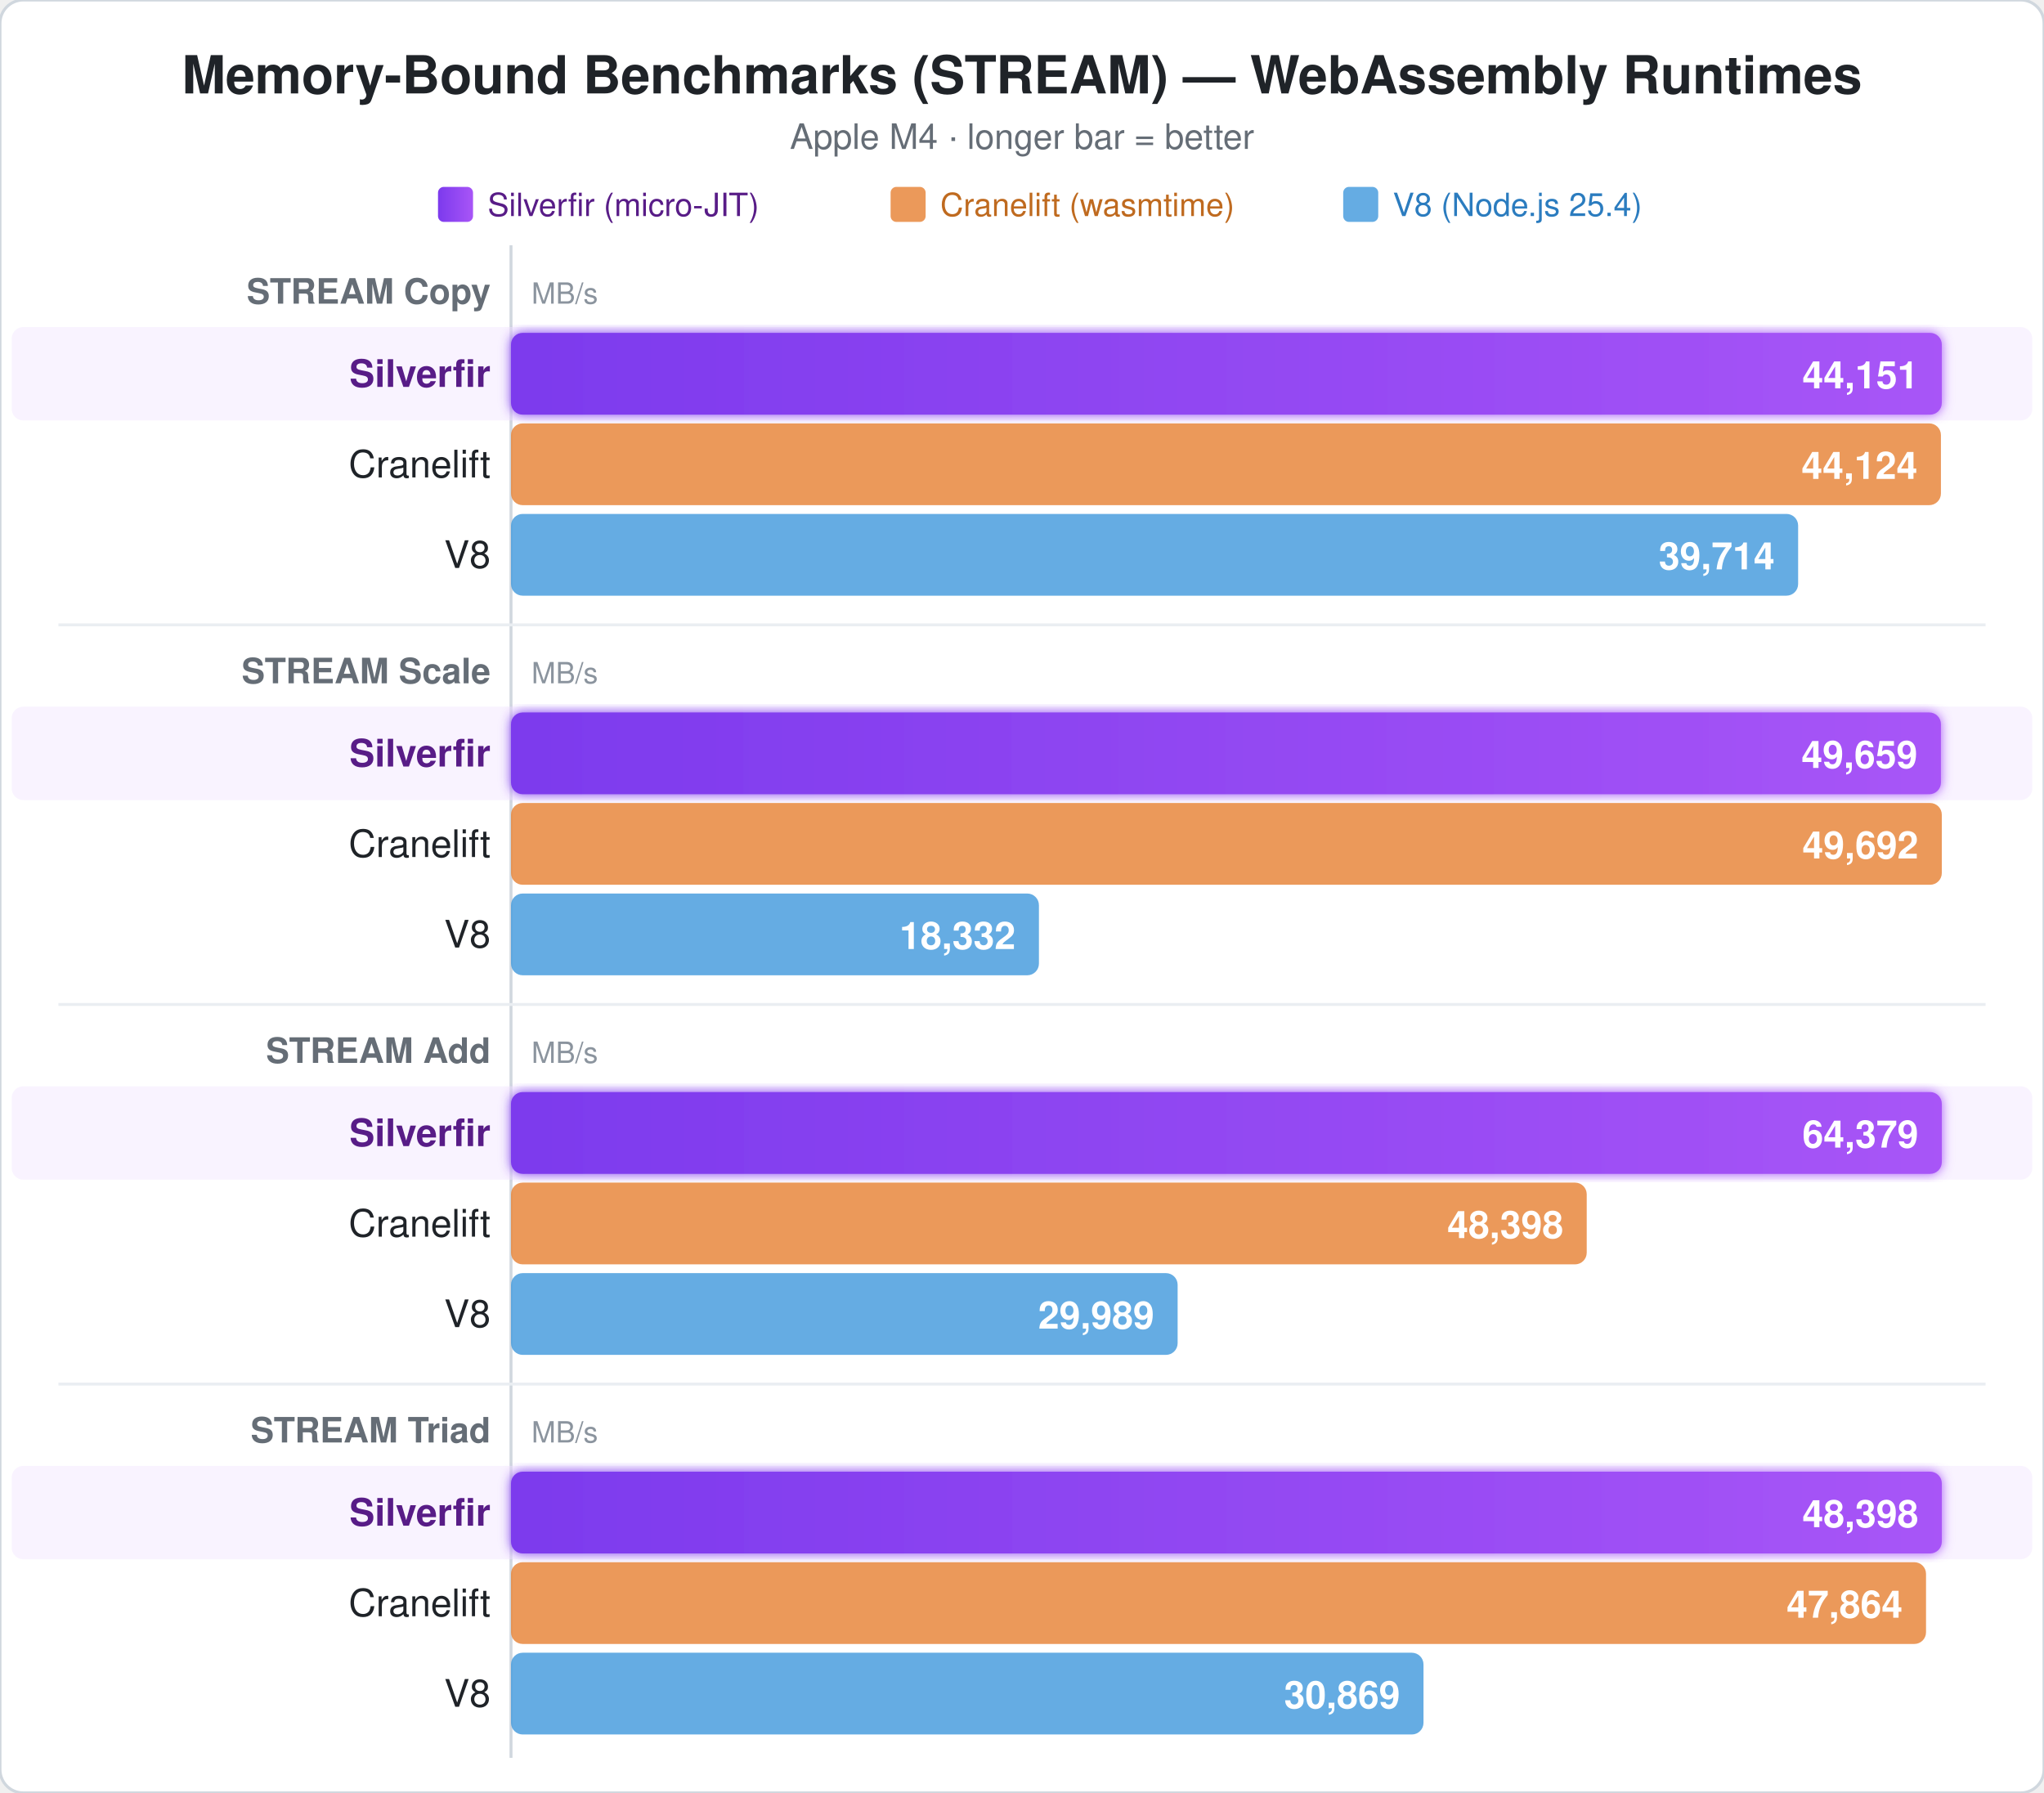
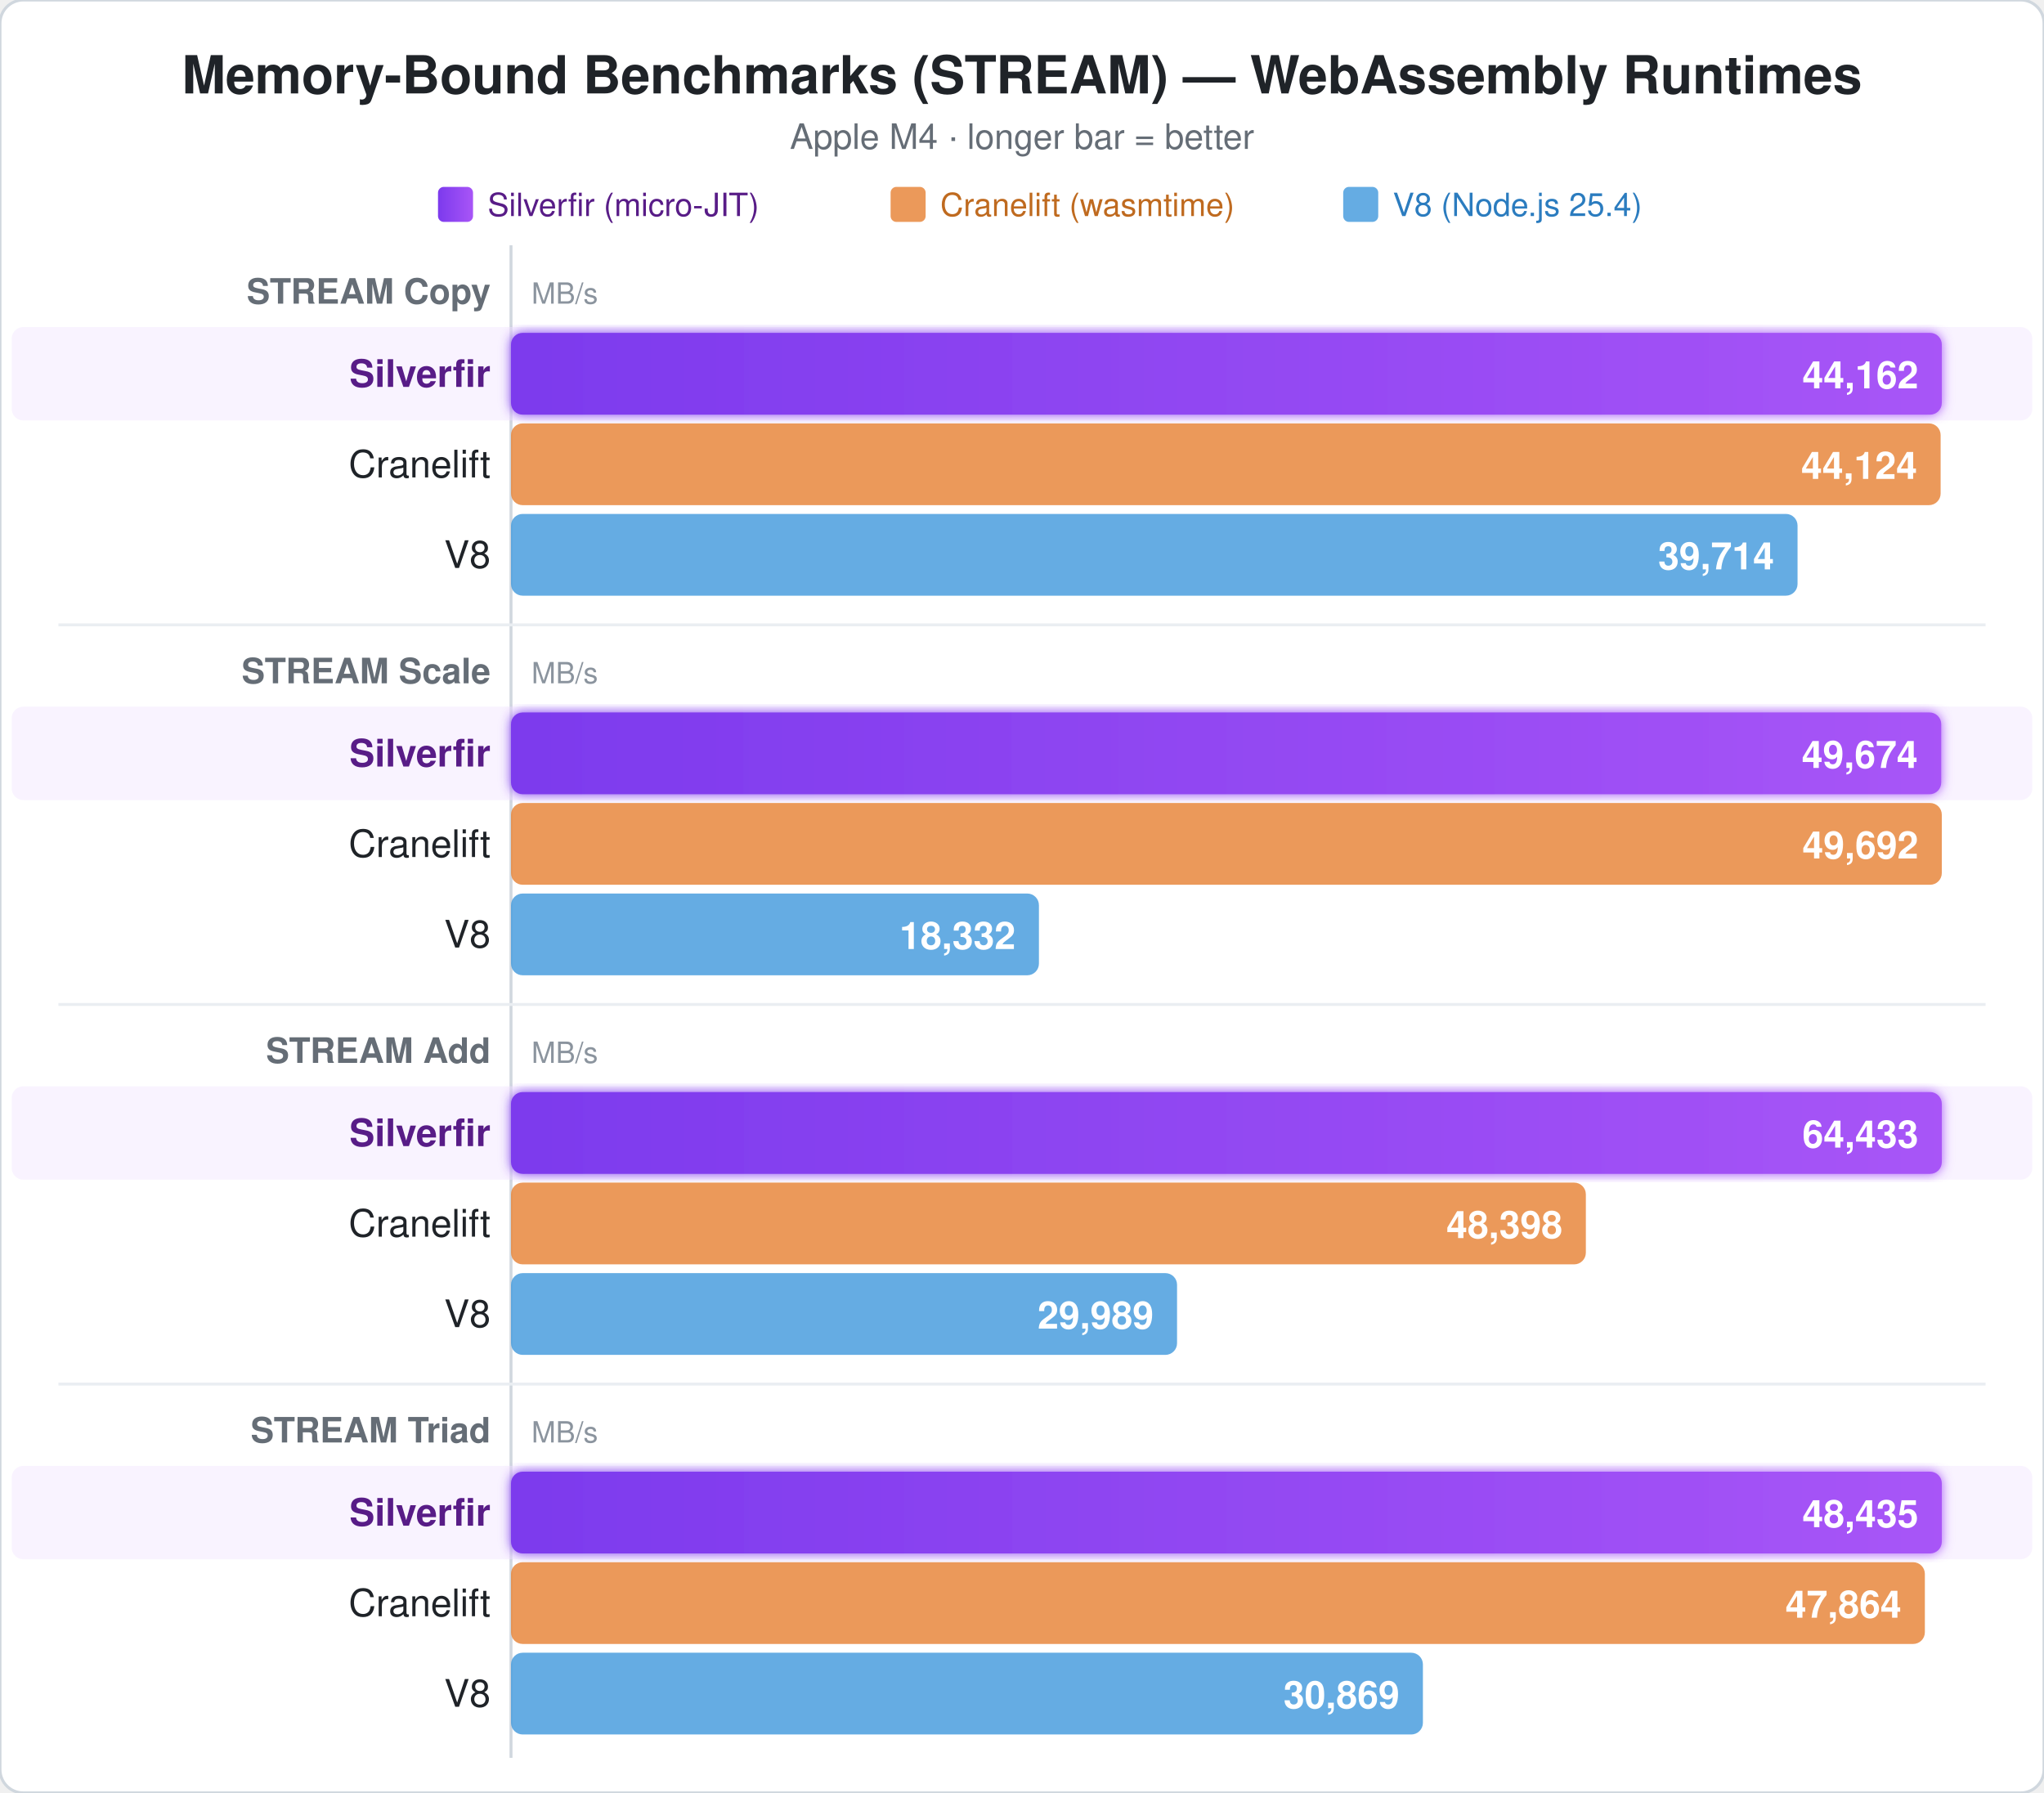
<svg xmlns="http://www.w3.org/2000/svg" role="img" viewBox="0 0 700 614" width="700" height="614">
  <defs>
    <linearGradient id="hlGrad" x1="0" y1="0" x2="1" y2="0">
      <stop offset="0%" stop-color="#7c3aed" />
      <stop offset="100%" stop-color="#a855f7" />
    </linearGradient>
    <filter id="glow">
      <feGaussianBlur stdDeviation="2" result="blur" />
      <feMerge>
        <feMergeNode in="blur" />
        <feMergeNode in="SourceGraphic" />
      </feMerge>
    </filter>
  </defs>
  <rect width="700" height="614" rx="8" ry="8" fill="#ffffff" stroke="#d0d7de" stroke-width="1" />
  <text x="350.0" y="32" text-anchor="middle" fill="#1f2328" font-family="Segoe UI,Helvetica,Arial,sans-serif" font-size="18" font-weight="600">Memory-Bound Benchmarks (STREAM) — WebAssembly Runtimes</text>
  <text x="350.0" y="51" text-anchor="middle" fill="#656d76" font-family="Segoe UI,Helvetica,Arial,sans-serif" font-size="12">Apple M4  ·  longer bar = better</text>
  <rect x="150.0" y="64" width="12" height="12" rx="2" fill="url(#hlGrad)" />
  <text x="167.0" y="74" fill="#581c87" font-family="Segoe UI,Helvetica,Arial,sans-serif" font-size="11">Silverfir (micro-JIT)</text>
  <rect x="305.0" y="64" width="12" height="12" rx="2" fill="#e8873d" opacity="0.85" />
  <text x="322.0" y="74" fill="#bf6a1f" font-family="Segoe UI,Helvetica,Arial,sans-serif" font-size="11">Cranelift (wasmtime)</text>
  <rect x="460.0" y="64" width="12" height="12" rx="2" fill="#4a9ede" opacity="0.85" />
  <text x="477.0" y="74" fill="#2b7cbf" font-family="Segoe UI,Helvetica,Arial,sans-serif" font-size="11">V8 (Node.js 25.4)</text>
  <line x1="175" y1="84" x2="175" y2="602" stroke="#d0d7de" stroke-width="1" />
  <text x="168" y="104.0" text-anchor="end" fill="#656d76" font-family="Segoe UI,Helvetica,Arial,sans-serif" font-size="12" font-weight="600">STREAM Copy</text>
  <text x="182" y="104.0" fill="#8b949e" font-family="Segoe UI,Helvetica,Arial,sans-serif" font-size="10">MB/s</text>
  <rect x="4" y="112" width="692" height="32" rx="4" fill="#f3e8ff" opacity="0.5" />
  <text x="168" y="132.5" text-anchor="end" fill="#581c87" font-family="Segoe UI,Helvetica,Arial,sans-serif" font-size="13" font-weight="700">Silverfir</text>
  <rect x="175" y="114" width="490.0" height="28" rx="4" fill="url(#hlGrad)" filter="url(#glow)">
    <animate attributeName="width" from="0" to="490.0" dur="0.35s" fill="freeze" />
  </rect>
-   <text x="657.0" y="133.0" text-anchor="end" fill="#ffffff" font-family="Segoe UI,Helvetica,Arial,sans-serif" font-size="13" font-weight="700">44,151</text>
+   <text x="657.0" y="133.0" text-anchor="end" fill="#ffffff" font-family="Segoe UI,Helvetica,Arial,sans-serif" font-size="13" font-weight="700">44,162</text>
  <text x="168" y="163.5" text-anchor="end" fill="#1f2328" font-family="Segoe UI,Helvetica,Arial,sans-serif" font-size="13" font-weight="400">Cranelift</text>
-   <rect x="175" y="145" width="489.7" height="28" rx="4" fill="#e8873d" opacity="0.85">
-     <animate attributeName="width" from="0" to="489.7" dur="0.39s" fill="freeze" />
+   <rect x="175" y="145" width="489.6" height="28" rx="4" fill="#e8873d" opacity="0.85">
+     <animate attributeName="width" from="0" to="489.6" dur="0.39s" fill="freeze" />
  </rect>
-   <text x="656.7" y="164.0" text-anchor="end" fill="#ffffff" font-family="Segoe UI,Helvetica,Arial,sans-serif" font-size="13" font-weight="700">44,124</text>
+   <text x="656.6" y="164.0" text-anchor="end" fill="#ffffff" font-family="Segoe UI,Helvetica,Arial,sans-serif" font-size="13" font-weight="700">44,124</text>
  <text x="168" y="194.5" text-anchor="end" fill="#1f2328" font-family="Segoe UI,Helvetica,Arial,sans-serif" font-size="13" font-weight="400">V8</text>
-   <rect x="175" y="176" width="440.8" height="28" rx="4" fill="#4a9ede" opacity="0.85">
-     <animate attributeName="width" from="0" to="440.8" dur="0.43s" fill="freeze" />
+   <rect x="175" y="176" width="440.6" height="28" rx="4" fill="#4a9ede" opacity="0.85">
+     <animate attributeName="width" from="0" to="440.6" dur="0.43s" fill="freeze" />
  </rect>
-   <text x="607.8" y="195.0" text-anchor="end" fill="#ffffff" font-family="Segoe UI,Helvetica,Arial,sans-serif" font-size="13" font-weight="700">39,714</text>
+   <text x="607.6" y="195.0" text-anchor="end" fill="#ffffff" font-family="Segoe UI,Helvetica,Arial,sans-serif" font-size="13" font-weight="700">39,714</text>
  <line x1="20" y1="214" x2="680" y2="214" stroke="#eaeef2" stroke-width="1" />
  <text x="168" y="234.0" text-anchor="end" fill="#656d76" font-family="Segoe UI,Helvetica,Arial,sans-serif" font-size="12" font-weight="600">STREAM Scale</text>
  <text x="182" y="234.0" fill="#8b949e" font-family="Segoe UI,Helvetica,Arial,sans-serif" font-size="10">MB/s</text>
  <rect x="4" y="242" width="692" height="32" rx="4" fill="#f3e8ff" opacity="0.5" />
  <text x="168" y="262.5" text-anchor="end" fill="#581c87" font-family="Segoe UI,Helvetica,Arial,sans-serif" font-size="13" font-weight="700">Silverfir</text>
-   <rect x="175" y="244" width="489.7" height="28" rx="4" fill="url(#hlGrad)" filter="url(#glow)">
-     <animate attributeName="width" from="0" to="489.7" dur="0.39s" fill="freeze" />
+   <rect x="175" y="244" width="489.8" height="28" rx="4" fill="url(#hlGrad)" filter="url(#glow)">
+     <animate attributeName="width" from="0" to="489.8" dur="0.39s" fill="freeze" />
  </rect>
-   <text x="656.7" y="263.0" text-anchor="end" fill="#ffffff" font-family="Segoe UI,Helvetica,Arial,sans-serif" font-size="13" font-weight="700">49,659</text>
+   <text x="656.8" y="263.0" text-anchor="end" fill="#ffffff" font-family="Segoe UI,Helvetica,Arial,sans-serif" font-size="13" font-weight="700">49,674</text>
  <text x="168" y="293.5" text-anchor="end" fill="#1f2328" font-family="Segoe UI,Helvetica,Arial,sans-serif" font-size="13" font-weight="400">Cranelift</text>
  <rect x="175" y="275" width="490.0" height="28" rx="4" fill="#e8873d" opacity="0.85">
    <animate attributeName="width" from="0" to="490.0" dur="0.43s" fill="freeze" />
  </rect>
  <text x="657.0" y="294.0" text-anchor="end" fill="#ffffff" font-family="Segoe UI,Helvetica,Arial,sans-serif" font-size="13" font-weight="700">49,692</text>
  <text x="168" y="324.5" text-anchor="end" fill="#1f2328" font-family="Segoe UI,Helvetica,Arial,sans-serif" font-size="13" font-weight="400">V8</text>
  <rect x="175" y="306" width="180.8" height="28" rx="4" fill="#4a9ede" opacity="0.85">
    <animate attributeName="width" from="0" to="180.8" dur="0.47s" fill="freeze" />
  </rect>
  <text x="347.8" y="325.0" text-anchor="end" fill="#ffffff" font-family="Segoe UI,Helvetica,Arial,sans-serif" font-size="13" font-weight="700">18,332</text>
  <line x1="20" y1="344" x2="680" y2="344" stroke="#eaeef2" stroke-width="1" />
  <text x="168" y="364.0" text-anchor="end" fill="#656d76" font-family="Segoe UI,Helvetica,Arial,sans-serif" font-size="12" font-weight="600">STREAM Add</text>
  <text x="182" y="364.0" fill="#8b949e" font-family="Segoe UI,Helvetica,Arial,sans-serif" font-size="10">MB/s</text>
  <rect x="4" y="372" width="692" height="32" rx="4" fill="#f3e8ff" opacity="0.5" />
  <text x="168" y="392.5" text-anchor="end" fill="#581c87" font-family="Segoe UI,Helvetica,Arial,sans-serif" font-size="13" font-weight="700">Silverfir</text>
  <rect x="175" y="374" width="490.0" height="28" rx="4" fill="url(#hlGrad)" filter="url(#glow)">
    <animate attributeName="width" from="0" to="490.0" dur="0.43s" fill="freeze" />
  </rect>
-   <text x="657.0" y="393.0" text-anchor="end" fill="#ffffff" font-family="Segoe UI,Helvetica,Arial,sans-serif" font-size="13" font-weight="700">64,379</text>
+   <text x="657.0" y="393.0" text-anchor="end" fill="#ffffff" font-family="Segoe UI,Helvetica,Arial,sans-serif" font-size="13" font-weight="700">64,433</text>
  <text x="168" y="423.5" text-anchor="end" fill="#1f2328" font-family="Segoe UI,Helvetica,Arial,sans-serif" font-size="13" font-weight="400">Cranelift</text>
-   <rect x="175" y="405" width="368.4" height="28" rx="4" fill="#e8873d" opacity="0.85">
-     <animate attributeName="width" from="0" to="368.4" dur="0.47s" fill="freeze" />
+   <rect x="175" y="405" width="368.1" height="28" rx="4" fill="#e8873d" opacity="0.85">
+     <animate attributeName="width" from="0" to="368.1" dur="0.47s" fill="freeze" />
  </rect>
-   <text x="535.4" y="424.0" text-anchor="end" fill="#ffffff" font-family="Segoe UI,Helvetica,Arial,sans-serif" font-size="13" font-weight="700">48,398</text>
+   <text x="535.1" y="424.0" text-anchor="end" fill="#ffffff" font-family="Segoe UI,Helvetica,Arial,sans-serif" font-size="13" font-weight="700">48,398</text>
  <text x="168" y="454.5" text-anchor="end" fill="#1f2328" font-family="Segoe UI,Helvetica,Arial,sans-serif" font-size="13" font-weight="400">V8</text>
-   <rect x="175" y="436" width="228.3" height="28" rx="4" fill="#4a9ede" opacity="0.85">
-     <animate attributeName="width" from="0" to="228.3" dur="0.51s" fill="freeze" />
+   <rect x="175" y="436" width="228.1" height="28" rx="4" fill="#4a9ede" opacity="0.85">
+     <animate attributeName="width" from="0" to="228.1" dur="0.51s" fill="freeze" />
  </rect>
-   <text x="395.3" y="455.0" text-anchor="end" fill="#ffffff" font-family="Segoe UI,Helvetica,Arial,sans-serif" font-size="13" font-weight="700">29,989</text>
+   <text x="395.1" y="455.0" text-anchor="end" fill="#ffffff" font-family="Segoe UI,Helvetica,Arial,sans-serif" font-size="13" font-weight="700">29,989</text>
  <line x1="20" y1="474" x2="680" y2="474" stroke="#eaeef2" stroke-width="1" />
  <text x="168" y="494.0" text-anchor="end" fill="#656d76" font-family="Segoe UI,Helvetica,Arial,sans-serif" font-size="12" font-weight="600">STREAM Triad</text>
  <text x="182" y="494.0" fill="#8b949e" font-family="Segoe UI,Helvetica,Arial,sans-serif" font-size="10">MB/s</text>
  <rect x="4" y="502" width="692" height="32" rx="4" fill="#f3e8ff" opacity="0.5" />
  <text x="168" y="522.5" text-anchor="end" fill="#581c87" font-family="Segoe UI,Helvetica,Arial,sans-serif" font-size="13" font-weight="700">Silverfir</text>
  <rect x="175" y="504" width="490.0" height="28" rx="4" fill="url(#hlGrad)" filter="url(#glow)">
    <animate attributeName="width" from="0" to="490.0" dur="0.47s" fill="freeze" />
  </rect>
-   <text x="657.0" y="523.0" text-anchor="end" fill="#ffffff" font-family="Segoe UI,Helvetica,Arial,sans-serif" font-size="13" font-weight="700">48,398</text>
+   <text x="657.0" y="523.0" text-anchor="end" fill="#ffffff" font-family="Segoe UI,Helvetica,Arial,sans-serif" font-size="13" font-weight="700">48,435</text>
  <text x="168" y="553.5" text-anchor="end" fill="#1f2328" font-family="Segoe UI,Helvetica,Arial,sans-serif" font-size="13" font-weight="400">Cranelift</text>
-   <rect x="175" y="535" width="484.6" height="28" rx="4" fill="#e8873d" opacity="0.85">
-     <animate attributeName="width" from="0" to="484.6" dur="0.51s" fill="freeze" />
+   <rect x="175" y="535" width="484.2" height="28" rx="4" fill="#e8873d" opacity="0.85">
+     <animate attributeName="width" from="0" to="484.2" dur="0.51s" fill="freeze" />
  </rect>
-   <text x="651.6" y="554.0" text-anchor="end" fill="#ffffff" font-family="Segoe UI,Helvetica,Arial,sans-serif" font-size="13" font-weight="700">47,864</text>
+   <text x="651.2" y="554.0" text-anchor="end" fill="#ffffff" font-family="Segoe UI,Helvetica,Arial,sans-serif" font-size="13" font-weight="700">47,864</text>
  <text x="168" y="584.5" text-anchor="end" fill="#1f2328" font-family="Segoe UI,Helvetica,Arial,sans-serif" font-size="13" font-weight="400">V8</text>
-   <rect x="175" y="566" width="312.5" height="28" rx="4" fill="#4a9ede" opacity="0.85">
-     <animate attributeName="width" from="0" to="312.5" dur="0.55s" fill="freeze" />
+   <rect x="175" y="566" width="312.3" height="28" rx="4" fill="#4a9ede" opacity="0.85">
+     <animate attributeName="width" from="0" to="312.3" dur="0.55s" fill="freeze" />
  </rect>
-   <text x="479.5" y="585.0" text-anchor="end" fill="#ffffff" font-family="Segoe UI,Helvetica,Arial,sans-serif" font-size="13" font-weight="700">30,869</text>
+   <text x="479.3" y="585.0" text-anchor="end" fill="#ffffff" font-family="Segoe UI,Helvetica,Arial,sans-serif" font-size="13" font-weight="700">30,869</text>
</svg>
